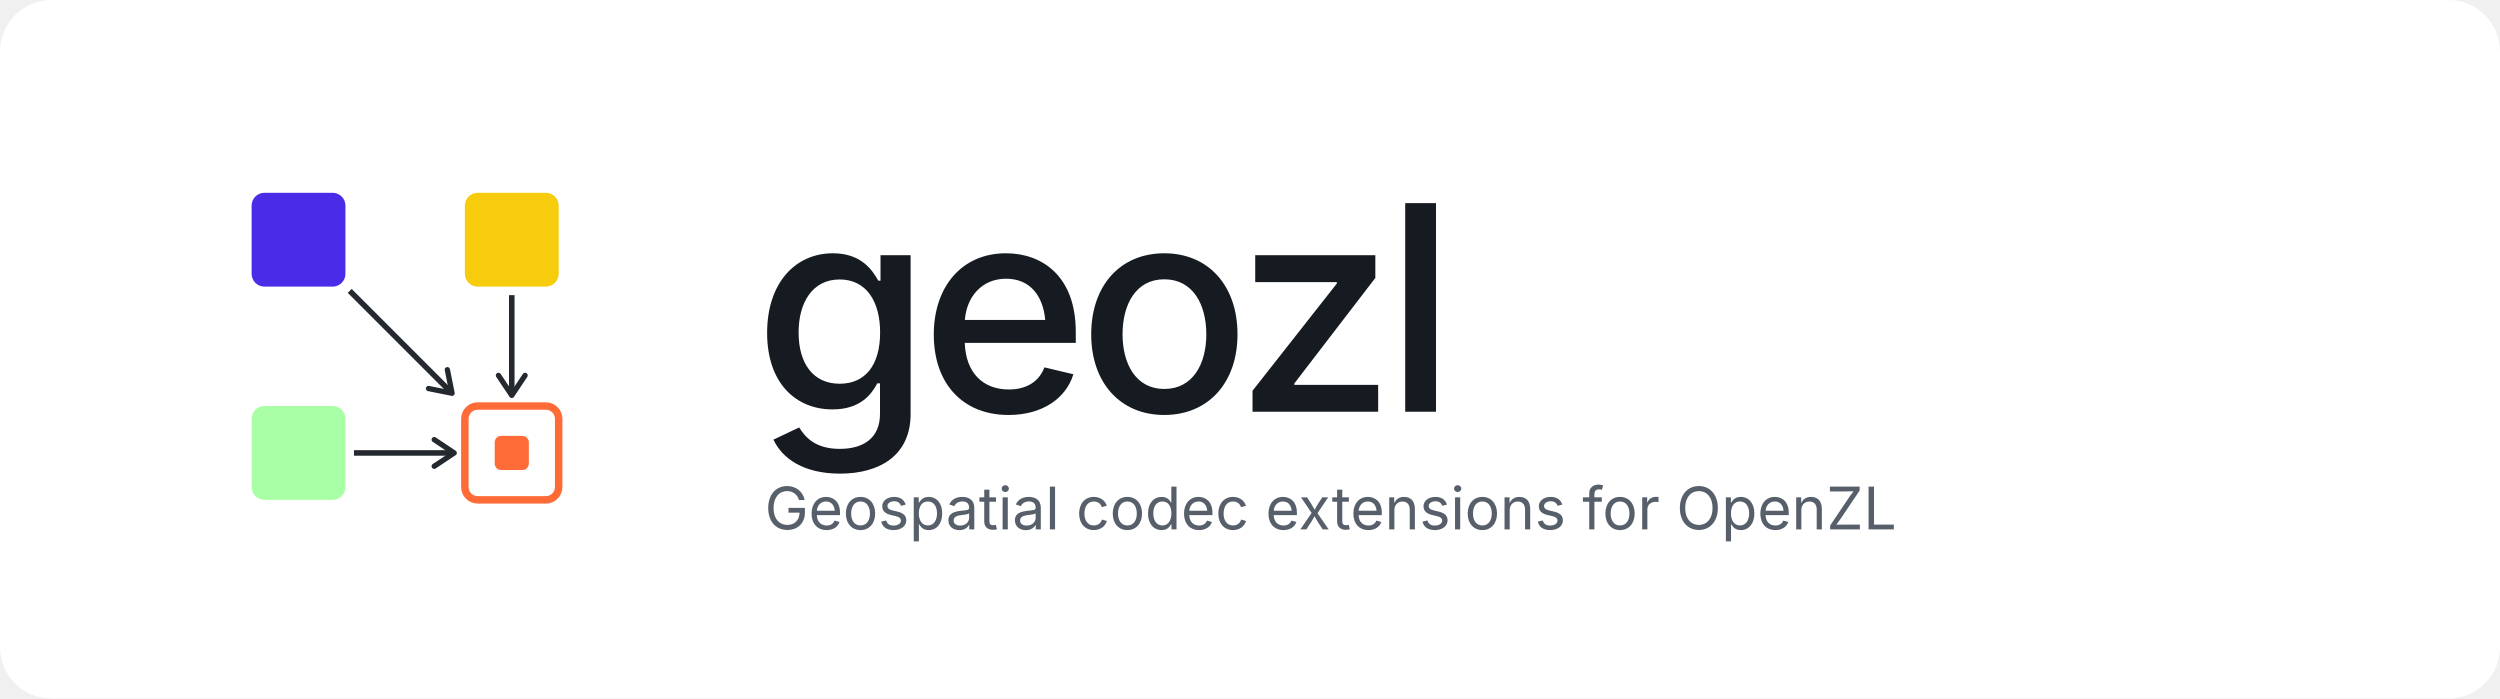
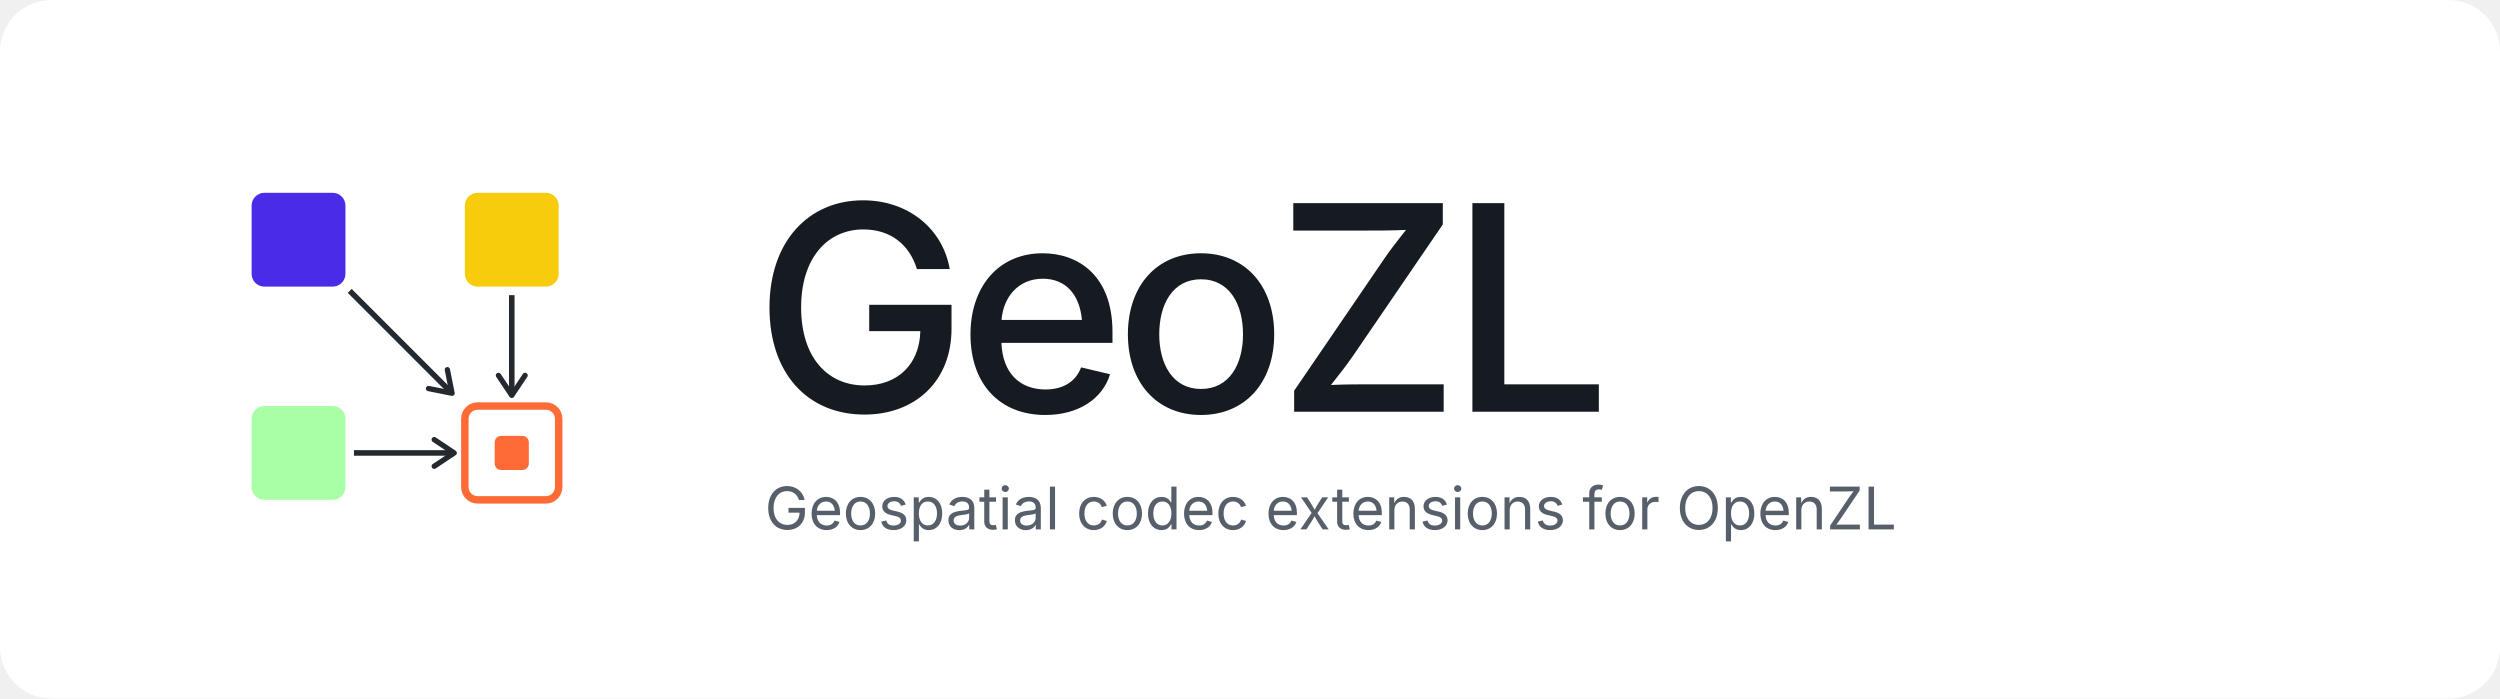
- <svg xmlns="http://www.w3.org/2000/svg" width="680" height="190" viewBox="0 0 680 190" role="img" aria-label="geozl — Geospatial codec extensions for OpenZL">
+ <svg xmlns="http://www.w3.org/2000/svg" width="680" height="190" viewBox="0 0 680 190" role="img" aria-label="GeoZL — Geospatial codec extensions for OpenZL">
  <defs>
    <marker id="ah" viewBox="0 0 10 10" refX="8" refY="5" markerWidth="6" markerHeight="6" orient="auto-start-reverse">
      <path d="M2 1L8 5L2 9" fill="none" stroke="context-stroke" stroke-width="1.6" stroke-linecap="round" stroke-linejoin="round" />
    </marker>
  </defs>
  <rect x="0" y="0" width="680" height="190" rx="14" fill="#FFFFFF" />
  <g transform="translate(58,42) scale(0.58)">
    <rect x="18" y="18" width="44" height="44" rx="6" fill="#4A2BE8" />
    <rect x="118" y="18" width="44" height="44" rx="6" fill="#F7CC0C" />
    <rect x="18" y="118" width="44" height="44" rx="6" fill="#A9FFA6" />
    <rect x="118" y="118" width="44" height="44" rx="6" fill="none" stroke="#FE6B37" stroke-width="3.5" />
    <rect x="132" y="132" width="16" height="16" rx="3" fill="#FE6B37" />
    <line x1="140" y1="66" x2="140" y2="113" stroke="#24292F" stroke-width="2.6" marker-end="url(#ah)" />
    <line x1="66" y1="140" x2="113" y2="140" stroke="#24292F" stroke-width="2.6" marker-end="url(#ah)" />
    <line x1="64" y1="64" x2="112" y2="112" stroke="#24292F" stroke-width="2.6" marker-end="url(#ah)" />
  </g>
-   <text x="205" y="112" font-family="'Inter',system-ui,-apple-system,'Segoe UI',Roboto,Arial,sans-serif" font-weight="500" fill="#161B22" font-size="78" letter-spacing="-3">geozl</text>
+   <text x="205" y="112" font-family="'Inter',system-ui,-apple-system,'Segoe UI',Roboto,Arial,sans-serif" font-weight="500" fill="#161B22" font-size="78" letter-spacing="-3">GeoZL</text>
  <text x="208" y="144" font-family="'Inter',system-ui,-apple-system,'Segoe UI',Roboto,Arial,sans-serif" font-weight="400" fill="#57606A" font-size="16">Geospatial codec extensions for OpenZL</text>
</svg>
